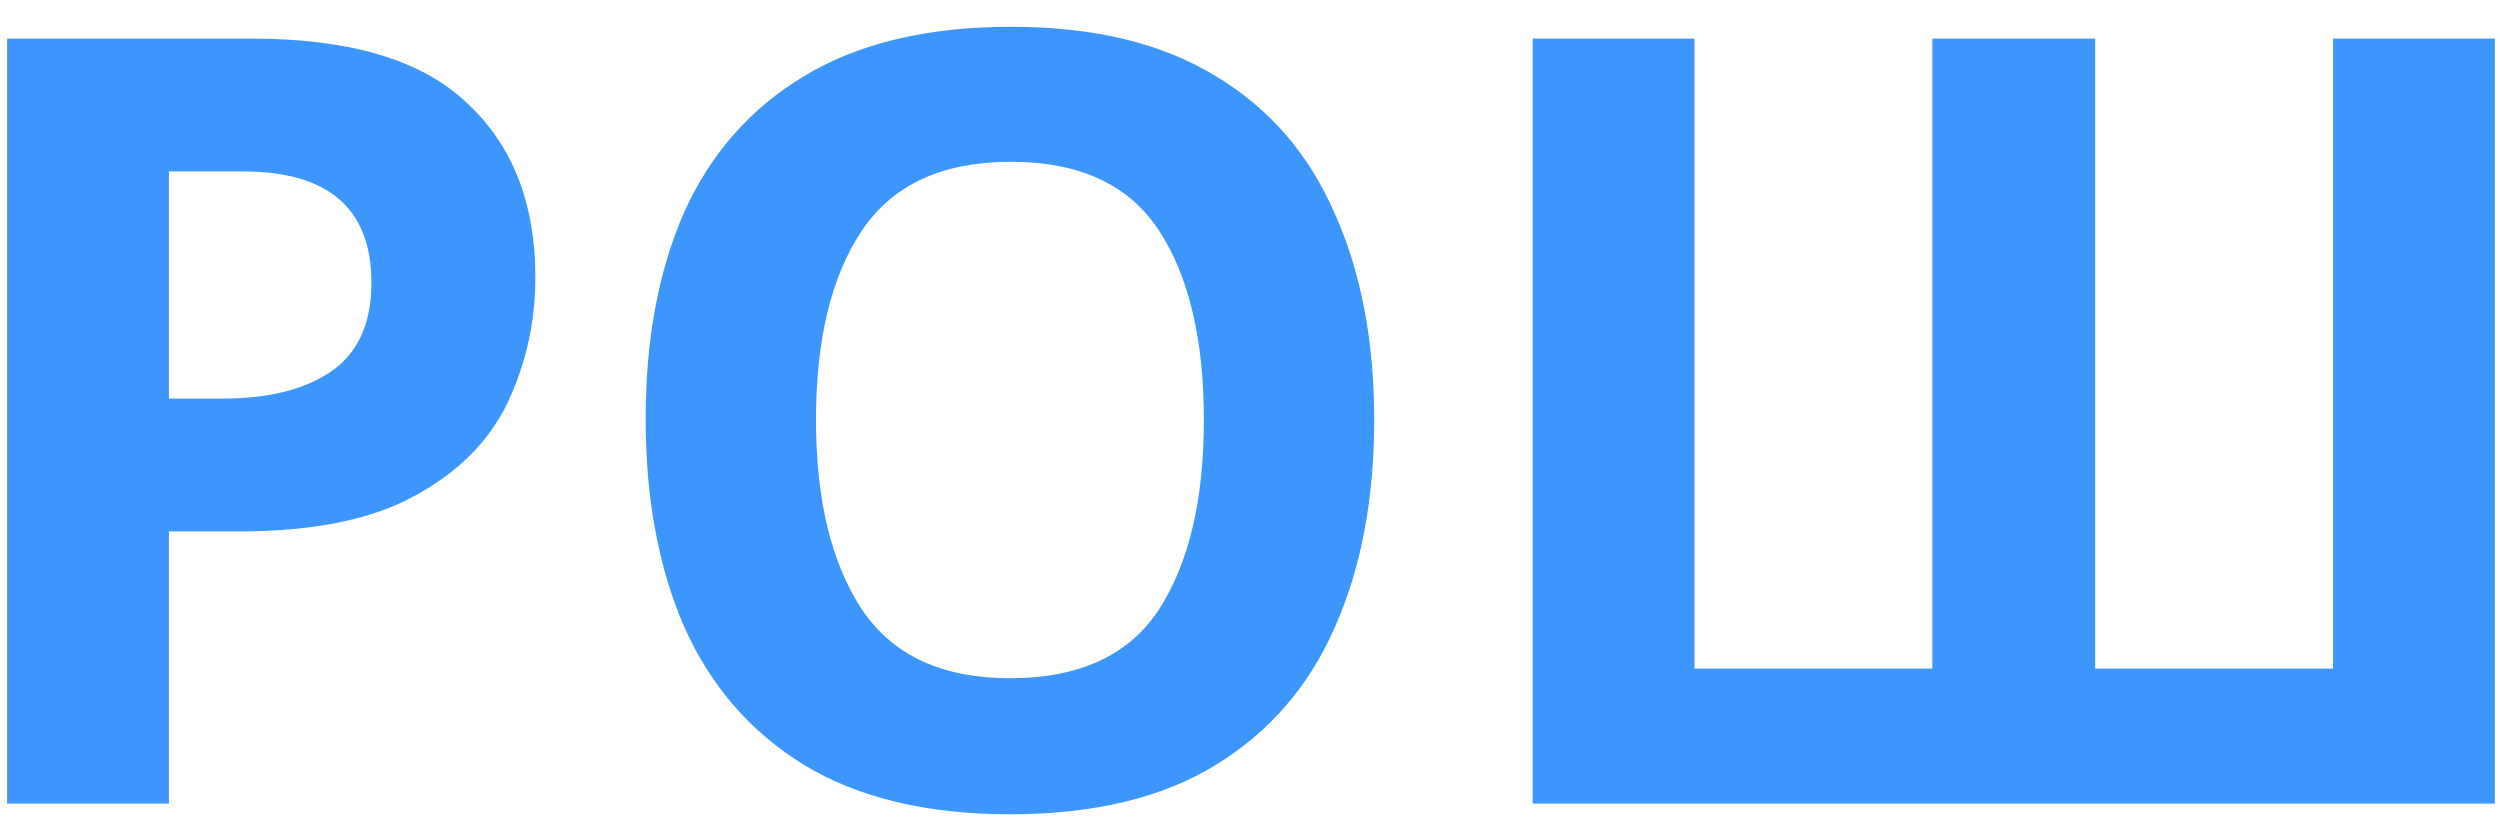
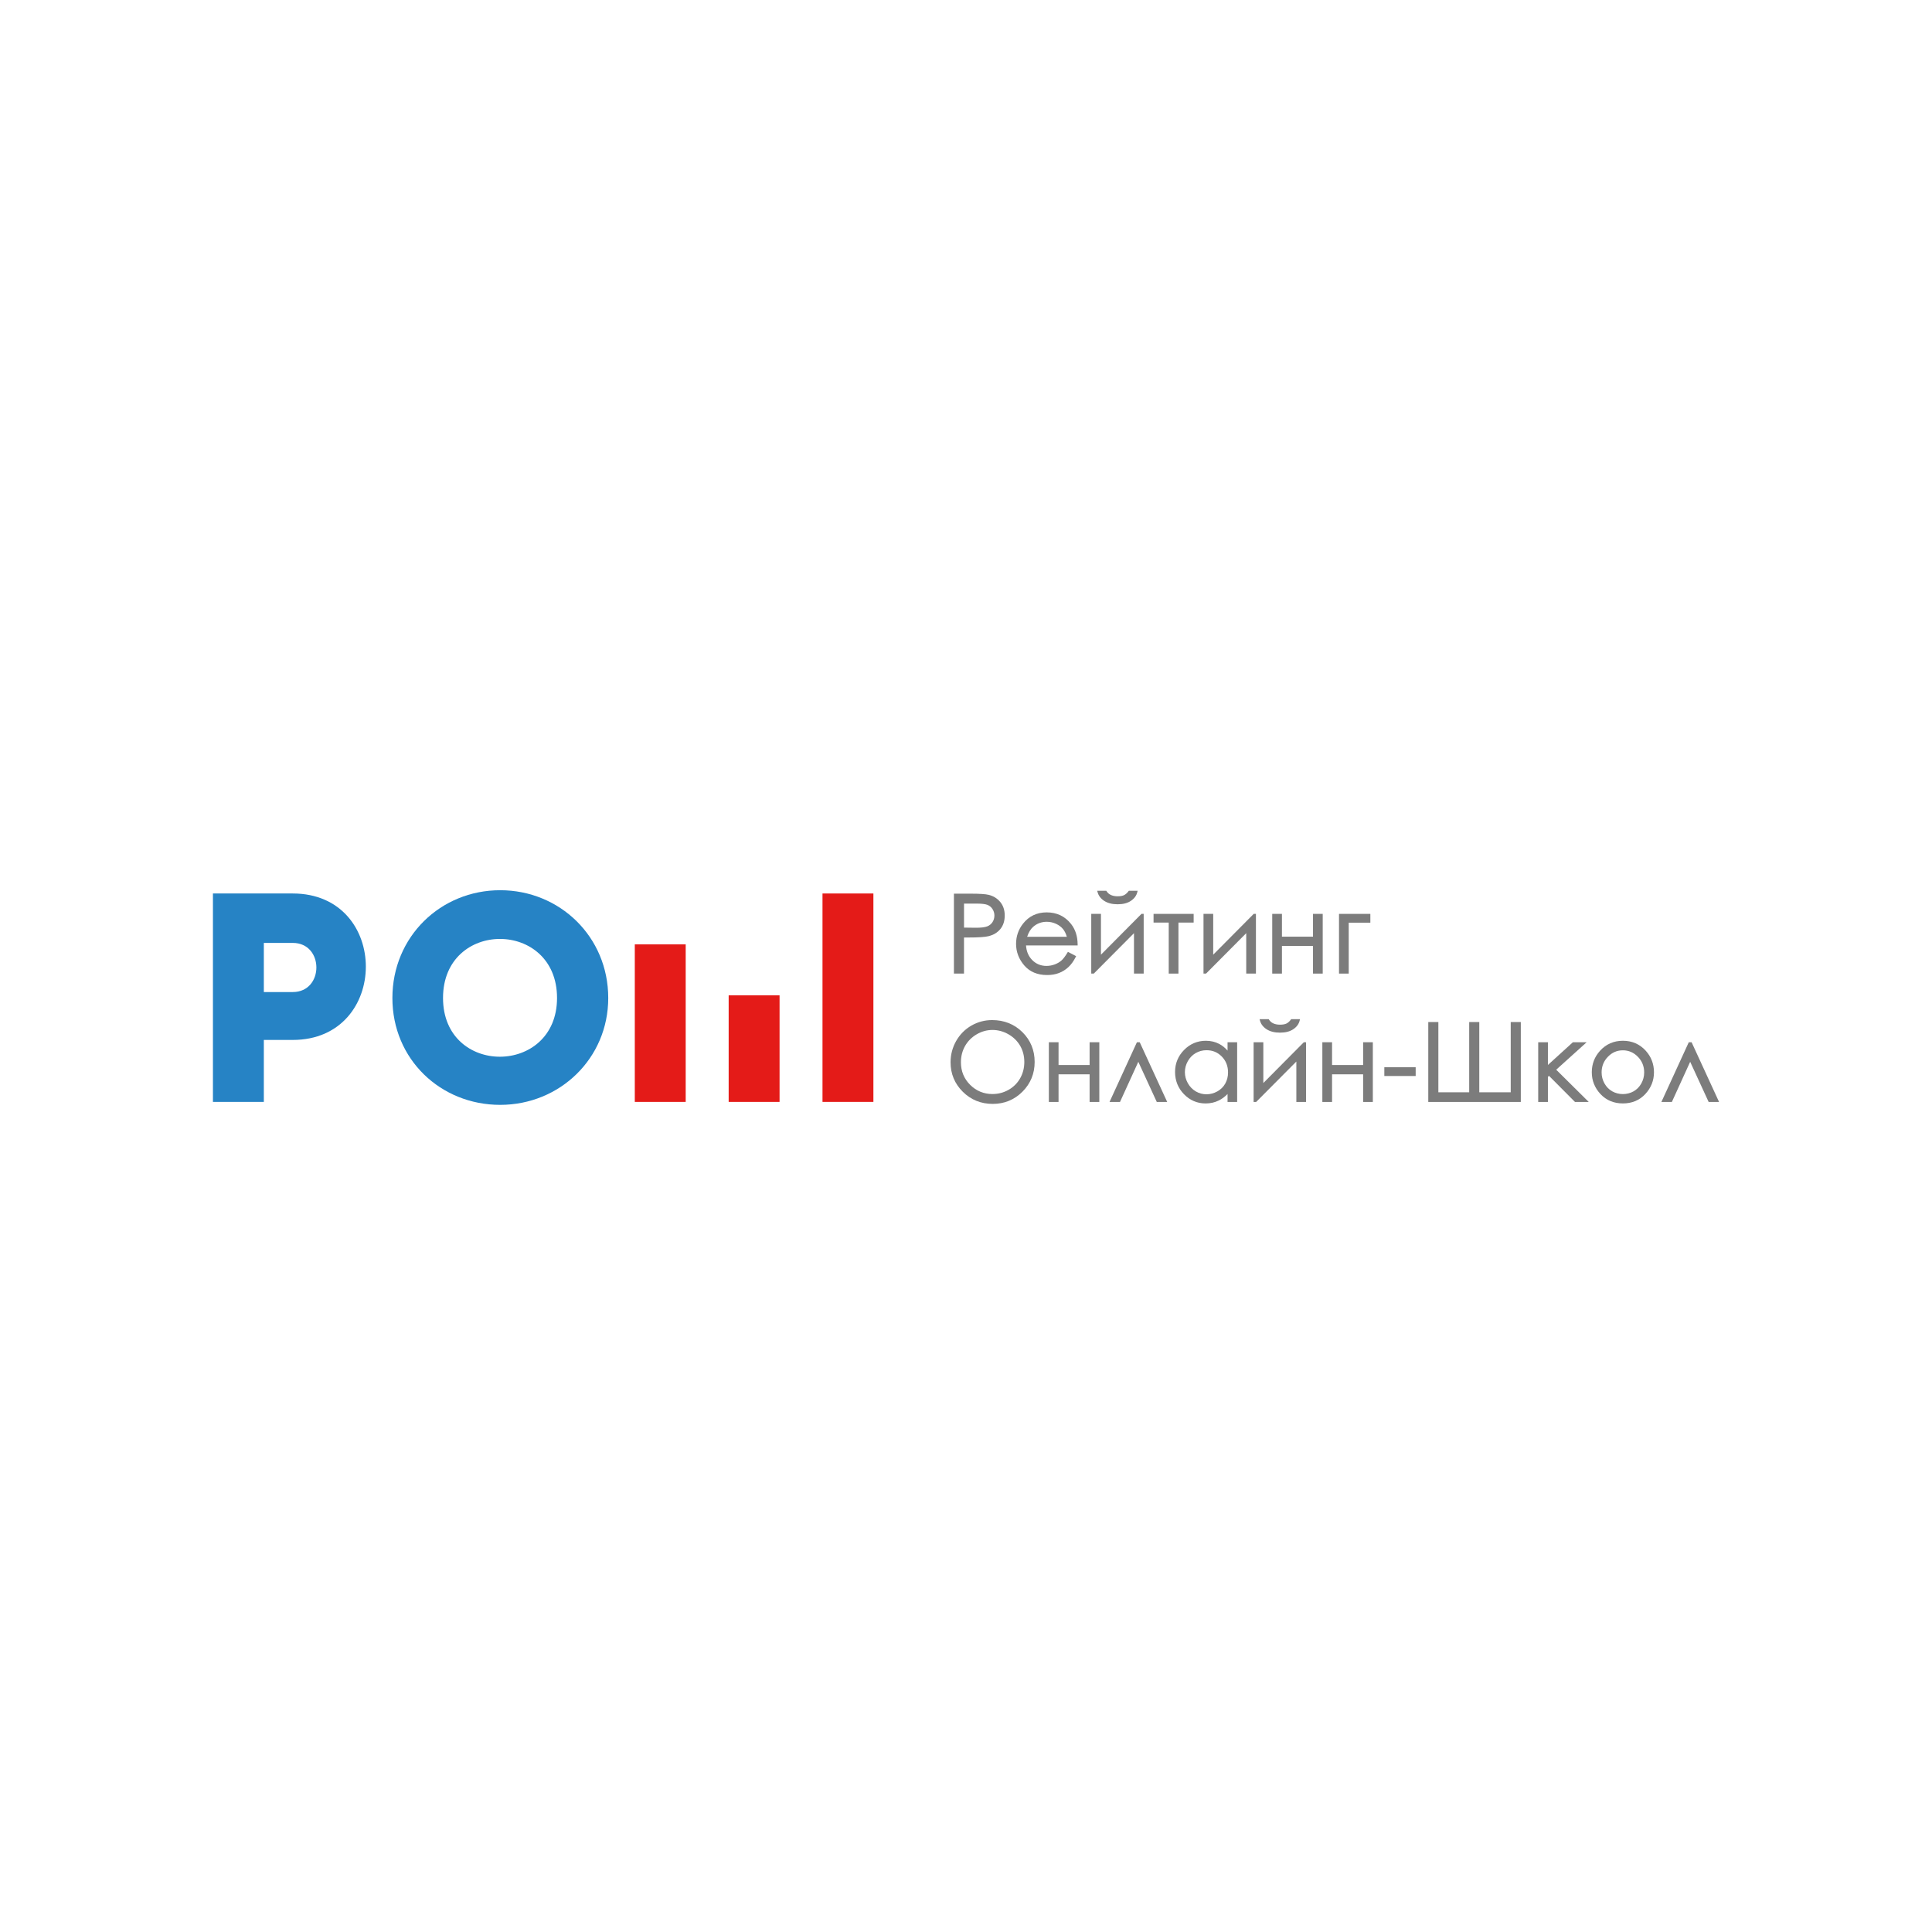
- <svg xmlns="http://www.w3.org/2000/svg" width="84" height="28" viewBox="0 0 84 28" fill="none">
-   <path d="M8.448 1.296C11.76 1.296 14.172 2.016 15.684 3.456C17.22 4.872 17.988 6.828 17.988 9.324C17.988 10.812 17.676 12.216 17.052 13.536C16.428 14.832 15.384 15.876 13.92 16.668C12.48 17.46 10.512 17.856 8.016 17.856H5.676V27H0.24V1.296H8.448ZM8.16 5.76H5.676V13.392H7.476C9.012 13.392 10.224 13.092 11.112 12.492C12.024 11.868 12.48 10.872 12.48 9.504C12.48 7.008 11.04 5.76 8.16 5.76ZM46.173 14.112C46.173 16.776 45.73 19.104 44.842 21.096C43.977 23.064 42.645 24.6 40.846 25.704C39.045 26.808 36.742 27.36 33.934 27.36C31.149 27.36 28.846 26.808 27.021 25.704C25.221 24.6 23.878 23.052 22.989 21.06C22.125 19.068 21.694 16.74 21.694 14.076C21.694 11.412 22.125 9.096 22.989 7.128C23.878 5.16 25.221 3.636 27.021 2.556C28.846 1.452 31.162 0.9 33.969 0.9C36.754 0.9 39.045 1.452 40.846 2.556C42.645 3.636 43.977 5.172 44.842 7.164C45.73 9.132 46.173 11.448 46.173 14.112ZM27.418 14.112C27.418 16.8 27.933 18.924 28.965 20.484C29.997 22.02 31.654 22.788 33.934 22.788C36.261 22.788 37.929 22.02 38.938 20.484C39.946 18.924 40.45 16.8 40.45 14.112C40.45 11.4 39.946 9.276 38.938 7.74C37.929 6.204 36.273 5.436 33.969 5.436C31.666 5.436 29.997 6.204 28.965 7.74C27.933 9.276 27.418 11.4 27.418 14.112ZM83.826 27H51.498V1.296H56.934V22.464H64.926V1.296H70.398V22.464H78.39V1.296H83.826V27Z" fill="#3D96FB" />
+ <svg xmlns="http://www.w3.org/2000/svg" version="1.1" id="Слой_1" x="0px" y="0px" viewBox="0 0 2000 2000" style="enable-background:new 0 0 2000 2000;" xml:space="preserve">
+   <style type="text/css">
+ 	.st0{fill:#2683C5;}
+ 	.st1{fill:#7C7C7C;}
+ 	.st2{fill:#E41B18;}
+ </style>
+   <path class="st0" d="M303.04,924.93h-82.61v215.75h52.69v-64.14h29.92C403.78,1076.55,404.12,924.93,303.04,924.93z M303.04,1026.97  h-29.92v-50.87h29.92C335.68,976.09,335.68,1026.97,303.04,1026.97z" />
+   <path class="st0" d="M517.79,921.55c-61.66,0-111.58,48.1-111.58,111.58c0,63.47,49.92,110.62,111.58,110.62  c61.66,0,111.86-48.06,111.86-110.62C629.65,969.65,579.45,921.55,517.79,921.55z M458.62,1033.12c0-81.65,118.02-81.37,118.02,0  C576.63,1113.87,458.62,1114.49,458.62,1033.12z" />
+   <g>
+     <path class="st1" d="M997.95,970.5h4.53c10.16,0,16.93-0.44,20.7-1.34c5.23-1.26,9.4-3.76,12.39-7.43c3-3.67,4.52-8.38,4.52-14   c0-5.58-1.56-10.3-4.65-14.01c-3.07-3.7-7.07-6.18-11.88-7.36c-3.33-0.83-9.5-1.24-18.86-1.24h-17.2v82.74h10.43V970.5z    M1021.98,958.98c-2.4,0.94-6.31,1.42-11.62,1.42l-12.41-0.15v-24.85h12.99c5.25,0,9.04,0.45,11.28,1.33   c2.16,0.86,3.86,2.26,5.19,4.3c1.32,2.03,1.99,4.29,1.99,6.73c0,2.51-0.67,4.81-1.98,6.83   C1026.1,956.61,1024.27,958.08,1021.98,958.98z" />
+     <path class="st1" d="M1105.89,1001.26c2.87-2.64,5.42-6.13,7.58-10.39l0.54-1.06l-8.51-4.47l-0.58,0.97   c-2.26,3.75-4.36,6.49-6.27,8.14c-1.89,1.64-4.21,2.97-6.92,3.96c-2.72,1-5.55,1.51-8.41,1.51c-5.91,0-10.93-2.1-14.94-6.25   c-3.78-3.91-5.86-8.92-6.23-14.93h53.42l-0.01-1.22c-0.08-8.36-2.37-15.44-6.82-21.05c-6.26-7.95-14.74-11.98-25.21-11.98   c-10.18,0-18.43,3.94-24.51,11.71c-4.77,6.08-7.19,13.11-7.19,20.89c0,8.27,2.85,15.78,8.49,22.33c5.68,6.6,13.64,9.94,23.65,9.94   c4.5,0,8.6-0.7,12.19-2.07C1099.75,1005.94,1103.03,1003.9,1105.89,1001.26z M1100.56,961.92c1.59,1.99,2.87,4.62,3.82,7.82h-41.08   c1.48-4.46,3.53-7.88,6.12-10.19c3.94-3.53,8.73-5.32,14.23-5.32c3.34,0,6.57,0.72,9.61,2.13   C1096.28,957.77,1098.74,959.64,1100.56,961.92z" />
+     <path class="st1" d="M1143.21,932.66c3.56,2.28,8.19,3.44,13.75,3.44c5.61,0,10.22-1.18,13.69-3.51c3.54-2.37,5.77-5.37,6.64-8.94   l0.36-1.49h-9.12l-0.36,0.47c-1.48,1.95-3.04,3.31-4.63,4.06c-1.61,0.76-3.81,1.14-6.53,1.14c-2.7,0-5.03-0.44-6.93-1.31   c-1.88-0.86-3.34-2.1-4.46-3.82l-0.35-0.55h-9.44l0.41,1.52C1137.24,927.32,1139.58,930.34,1143.21,932.66z" />
+     <polygon class="st1" points="1173.89,966.02 1173.89,1007.86 1183.94,1007.86 1183.94,946.04 1181.64,946.04 1139.71,988.28    1139.71,946.04 1129.66,946.04 1129.66,1007.86 1132.29,1007.86  " />
+     <polygon class="st1" points="1219.93,1007.86 1219.93,955.05 1235.66,955.05 1235.66,946.04 1194.15,946.04 1194.15,955.05    1209.87,955.05 1209.87,1007.86  " />
+     <polygon class="st1" points="1300.14,1007.86 1300.14,946.04 1297.84,946.04 1255.91,988.28 1255.91,946.04 1245.86,946.04    1245.86,1007.86 1248.49,1007.86 1290.09,966.02 1290.09,1007.86  " />
+     <polygon class="st1" points="1369.27,1007.86 1369.27,946.04 1359.22,946.04 1359.22,969.63 1327.06,969.63 1327.06,946.04    1317.01,946.04 1317.01,1007.86 1327.06,1007.86 1327.06,979.24 1359.22,979.24 1359.22,1007.86  " />
+     <polygon class="st1" points="1396.19,955.16 1418.58,955.16 1418.58,946.04 1386.14,946.04 1386.14,1007.86 1396.19,1007.86  " />
+     <path class="st1" d="M1027.03,1055.98c-7.68,0-14.93,1.94-21.54,5.76c-6.61,3.83-11.89,9.19-15.71,15.93   c-3.82,6.74-5.76,14.16-5.76,22.05c0,11.86,4.26,22.1,12.64,30.45c8.4,8.35,18.83,12.58,31.02,12.58c12.04,0,22.4-4.25,30.77-12.64   c8.37-8.38,12.62-18.74,12.62-30.78c0-12.15-4.26-22.52-12.65-30.84C1050.03,1060.2,1039.46,1055.98,1027.03,1055.98z    M1060.37,1099.32c0,6.16-1.45,11.85-4.3,16.89c-2.85,5.04-6.88,9.06-11.96,11.95c-5.1,2.91-10.73,4.38-16.72,4.38   c-8.96,0-16.73-3.2-23.08-9.51c-6.35-6.31-9.57-14.16-9.57-23.33c0-6.21,1.45-11.91,4.32-16.94c2.87-5.03,6.92-9.09,12.04-12.07   c5.11-2.98,10.59-4.48,16.29-4.48c5.82,0,11.39,1.51,16.58,4.49c5.18,2.97,9.25,6.99,12.11,11.93   C1058.92,1087.58,1060.37,1093.2,1060.37,1099.32z" />
+     <polygon class="st1" points="1127.96,1102.51 1095.8,1102.51 1095.8,1078.92 1085.76,1078.92 1085.76,1140.74 1095.8,1140.74    1095.8,1112.13 1127.96,1112.13 1127.96,1140.74 1138.01,1140.74 1138.01,1078.92 1127.96,1078.92  " />
+     <polygon class="st1" points="1179.83,1078.92 1176.93,1078.92 1148.58,1140.74 1159.42,1140.74 1178.38,1099.17 1197.49,1140.74    1208.28,1140.74 1180.16,1079.62  " />
+     <path class="st1" d="M1270.76,1087.59c-2.57-2.95-5.47-5.28-8.64-6.94c-4.11-2.16-8.76-3.25-13.81-3.25   c-8.74,0-16.32,3.19-22.53,9.48c-6.21,6.28-9.36,13.95-9.36,22.8c0,9.02,3.12,16.79,9.27,23.09c6.15,6.31,13.69,9.51,22.4,9.51   c4.9,0,9.48-1.03,13.61-3.07c3.26-1.61,6.3-3.86,9.05-6.71v8.26h9.94v-61.82h-9.94V1087.59z M1264.81,1093.74   c4.28,4.37,6.45,9.88,6.45,16.4c0,4.27-0.97,8.17-2.88,11.57c-1.89,3.38-4.65,6.11-8.19,8.1c-7.04,3.97-15.46,4.03-22.33-0.01   c-3.41-2.01-6.17-4.86-8.2-8.47c-2.04-3.62-3.07-7.46-3.07-11.41c0-3.98,1.02-7.82,3.04-11.41c2.01-3.57,4.75-6.39,8.14-8.36   c3.4-1.97,7.17-2.97,11.18-2.97C1255.29,1087.17,1260.47,1089.32,1264.81,1093.74z" />
+     <polygon class="st1" points="1307.79,1121.16 1307.79,1078.92 1297.74,1078.92 1297.74,1140.74 1300.36,1140.74 1341.97,1098.91    1341.97,1140.74 1352.02,1140.74 1352.02,1078.92 1349.72,1078.92  " />
+     <path class="st1" d="M1311.29,1065.55c3.56,2.28,8.19,3.44,13.76,3.44c5.61,0,10.22-1.18,13.69-3.5c3.54-2.36,5.77-5.36,6.65-8.94   l0.36-1.49h-9.12l-0.36,0.48c-1.48,1.95-3.04,3.31-4.63,4.06c-1.61,0.76-3.81,1.14-6.53,1.14c-2.69,0-5.03-0.44-6.93-1.31   c-1.88-0.86-3.34-2.11-4.46-3.82l-0.35-0.55h-9.44l0.41,1.52C1305.32,1060.21,1307.66,1063.23,1311.29,1065.55z" />
+     <polygon class="st1" points="1411.1,1102.51 1378.94,1102.51 1378.94,1078.92 1368.89,1078.92 1368.89,1140.74 1378.94,1140.74    1378.94,1112.13 1411.1,1112.13 1411.1,1140.74 1421.15,1140.74 1421.15,1078.92 1411.1,1078.92  " />
+     <rect x="1433.05" y="1104.81" class="st1" width="32.45" height="9.07" />
+     <polygon class="st1" points="1563.89,1130.74 1531.35,1130.74 1531.35,1058.01 1520.91,1058.01 1520.91,1130.74 1488.98,1130.74    1488.98,1058.01 1478.54,1058.01 1478.54,1140.74 1574.33,1140.74 1574.33,1058.01 1563.89,1058.01  " />
+     <polygon class="st1" points="1642.5,1078.92 1628.25,1078.92 1602.39,1102.43 1602.39,1078.92 1592.34,1078.92 1592.34,1140.74    1602.39,1140.74 1602.39,1114.74 1603.54,1113.72 1630.42,1140.74 1644.66,1140.74 1610.97,1107.36  " />
+     <path class="st1" d="M1680.04,1077.39c-9.5,0-17.48,3.5-23.71,10.39c-5.65,6.24-8.51,13.71-8.51,22.21   c0,8.58,3.03,16.18,8.99,22.58c5.98,6.43,13.8,9.69,23.22,9.69c9.39,0,17.18-3.26,23.17-9.69c5.97-6.41,8.99-14.01,8.99-22.58   c0-8.53-2.87-16.02-8.52-22.27C1697.46,1080.87,1689.51,1077.39,1680.04,1077.39z M1660.95,1121.58   c-1.97-3.51-2.97-7.36-2.97-11.42c0-6.31,2.19-11.76,6.52-16.2c4.37-4.5,9.45-6.68,15.52-6.68c5.96,0,11.17,2.25,15.49,6.68   c4.34,4.44,6.54,9.89,6.54,16.2c0,4.06-1,7.91-2.97,11.43c-1.96,3.5-4.65,6.24-7.98,8.14c-6.7,3.81-15.46,3.81-22.15,0   C1665.6,1127.83,1662.91,1125.09,1660.95,1121.58z" />
+     <polygon class="st1" points="1751.45,1079.62 1751.12,1078.92 1748.22,1078.92 1719.87,1140.74 1730.71,1140.74 1749.66,1099.17    1768.78,1140.74 1779.57,1140.74  " />
+   </g>
+   <g>
+     <rect x="851.45" y="924.93" class="st2" width="52.69" height="215.75" />
+     <rect x="754.31" y="1030.31" class="st2" width="52.69" height="110.38" />
+     <rect x="657.14" y="977.62" class="st2" width="52.69" height="163.07" />
+   </g>
</svg>
